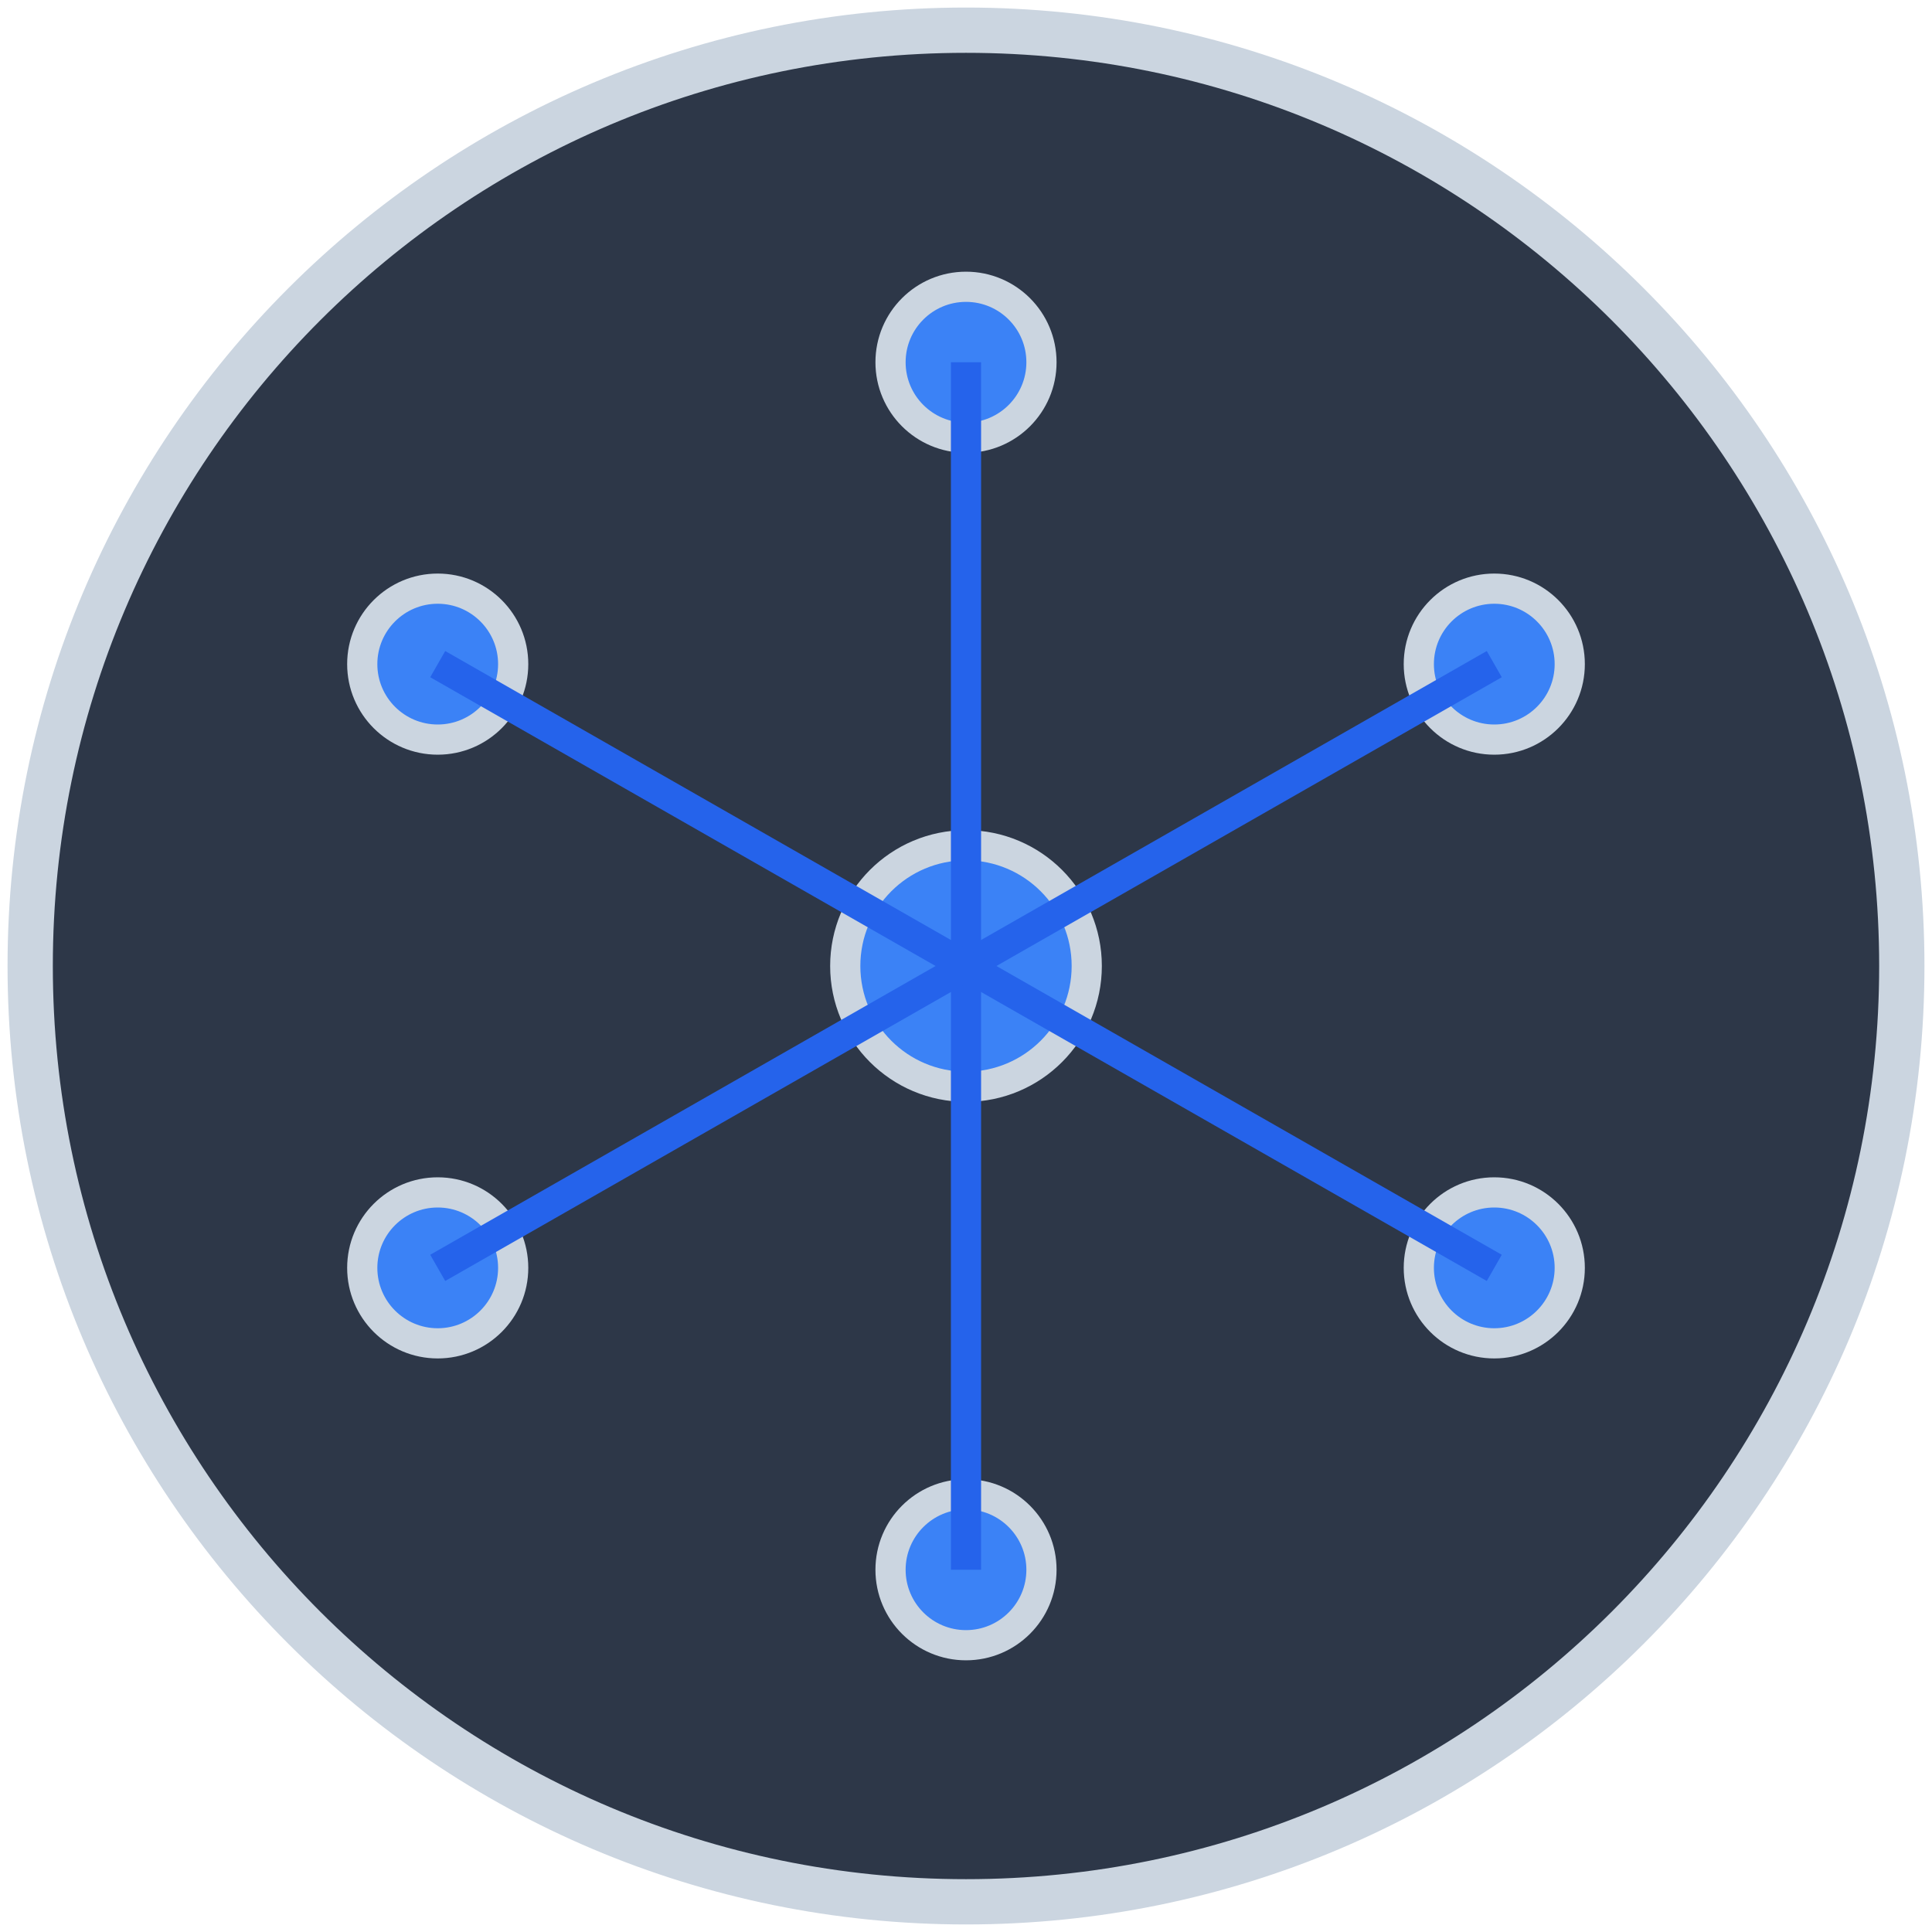
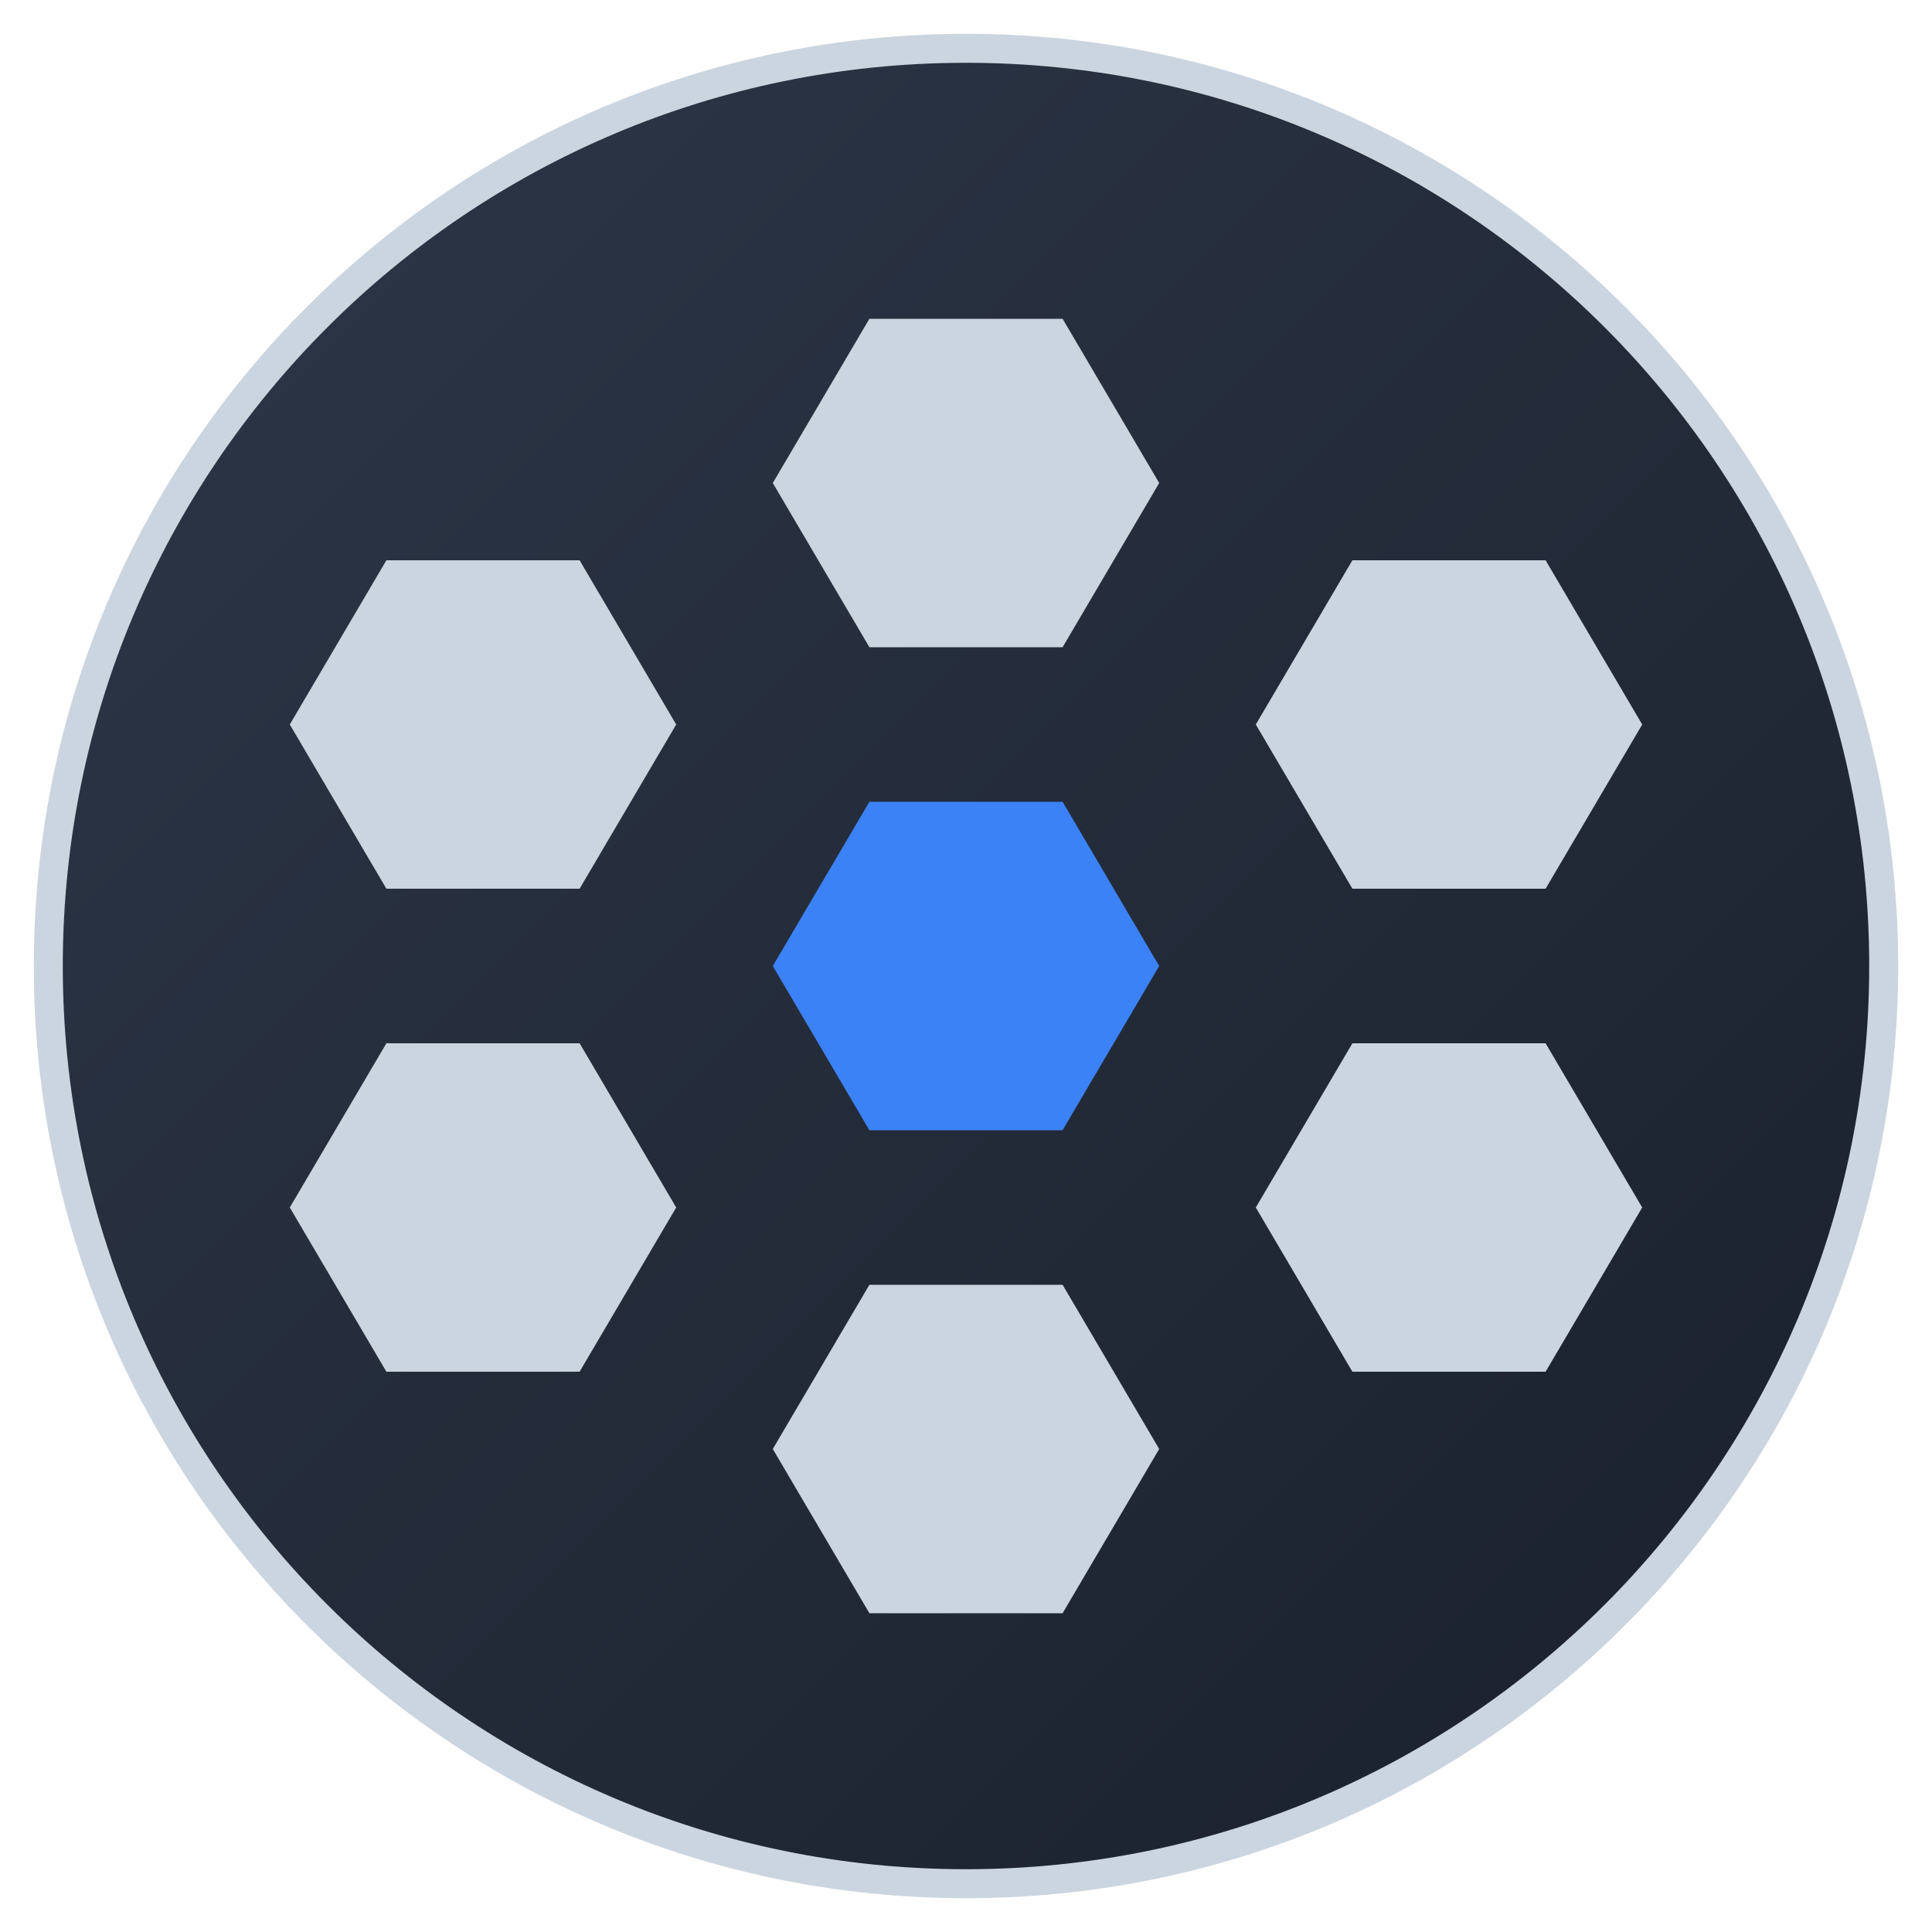
- <svg xmlns="http://www.w3.org/2000/svg" width="128" height="128">
+ <svg xmlns="http://www.w3.org/2000/svg" width="200" height="200" viewBox="0 0 200 200">
  <defs>
-     <linearGradient id="sparkGradient" x1="0" y1="0" x2="128" y2="128">
+     <linearGradient id="bgGradient" x1="0%" y1="0%" x2="100%" y2="100%">
      <stop offset="0%" stop-color="#2D3748" />
      <stop offset="100%" stop-color="#1A202C" />
    </linearGradient>
  </defs>
-   <circle cx="64" cy="64" r="62" fill="url(#sparkGradient)" stroke="#CBD5E0" stroke-width="3" />
-   <g fill="#3B82F6" stroke="#CBD5E0" stroke-width="2">
-     <circle class="central-node" cx="64" cy="64" r="8" />
-     <circle class="outer-node" cx="64" cy="24" r="5" />
-     <circle class="outer-node" cx="99" cy="44" r="5" />
-     <circle class="outer-node" cx="99" cy="84" r="5" />
-     <circle class="outer-node" cx="64" cy="104" r="5" />
-     <circle class="outer-node" cx="29" cy="84" r="5" />
-     <circle class="outer-node" cx="29" cy="44" r="5" />
-   </g>
-   <g stroke="#2563EB" stroke-width="2" class="connections">
-     <line x1="64" y1="64" x2="64" y2="24" />
-     <line x1="64" y1="64" x2="99" y2="44" />
-     <line x1="64" y1="64" x2="99" y2="84" />
-     <line x1="64" y1="64" x2="64" y2="104" />
-     <line x1="64" y1="64" x2="29" y2="84" />
-     <line x1="64" y1="64" x2="29" y2="44" />
-   </g>
+   <circle cx="100" cy="100" r="95" fill="url(#bgGradient)" stroke="#CBD5E0" stroke-width="3" />
+   <polygon fill="#3B82F6" points="80,100 90,83 110,83 120,100 110,117 90,117" />
+   <polygon fill="#CBD5E0" points="80,50 90,33 110,33 120,50 110,67 90,67" />
+   <polygon fill="#CBD5E0" points="130,75 140,58 160,58 170,75 160,92 140,92" />
+   <polygon fill="#CBD5E0" points="130,125 140,108 160,108 170,125 160,142 140,142" />
+   <polygon fill="#CBD5E0" points="80,150 90,133 110,133 120,150 110,167 90,167" />
+   <polygon fill="#CBD5E0" points="30,125 40,108 60,108 70,125 60,142 40,142" />
+   <polygon fill="#CBD5E0" points="30,75 40,58 60,58 70,75 60,92 40,92" />
</svg>
